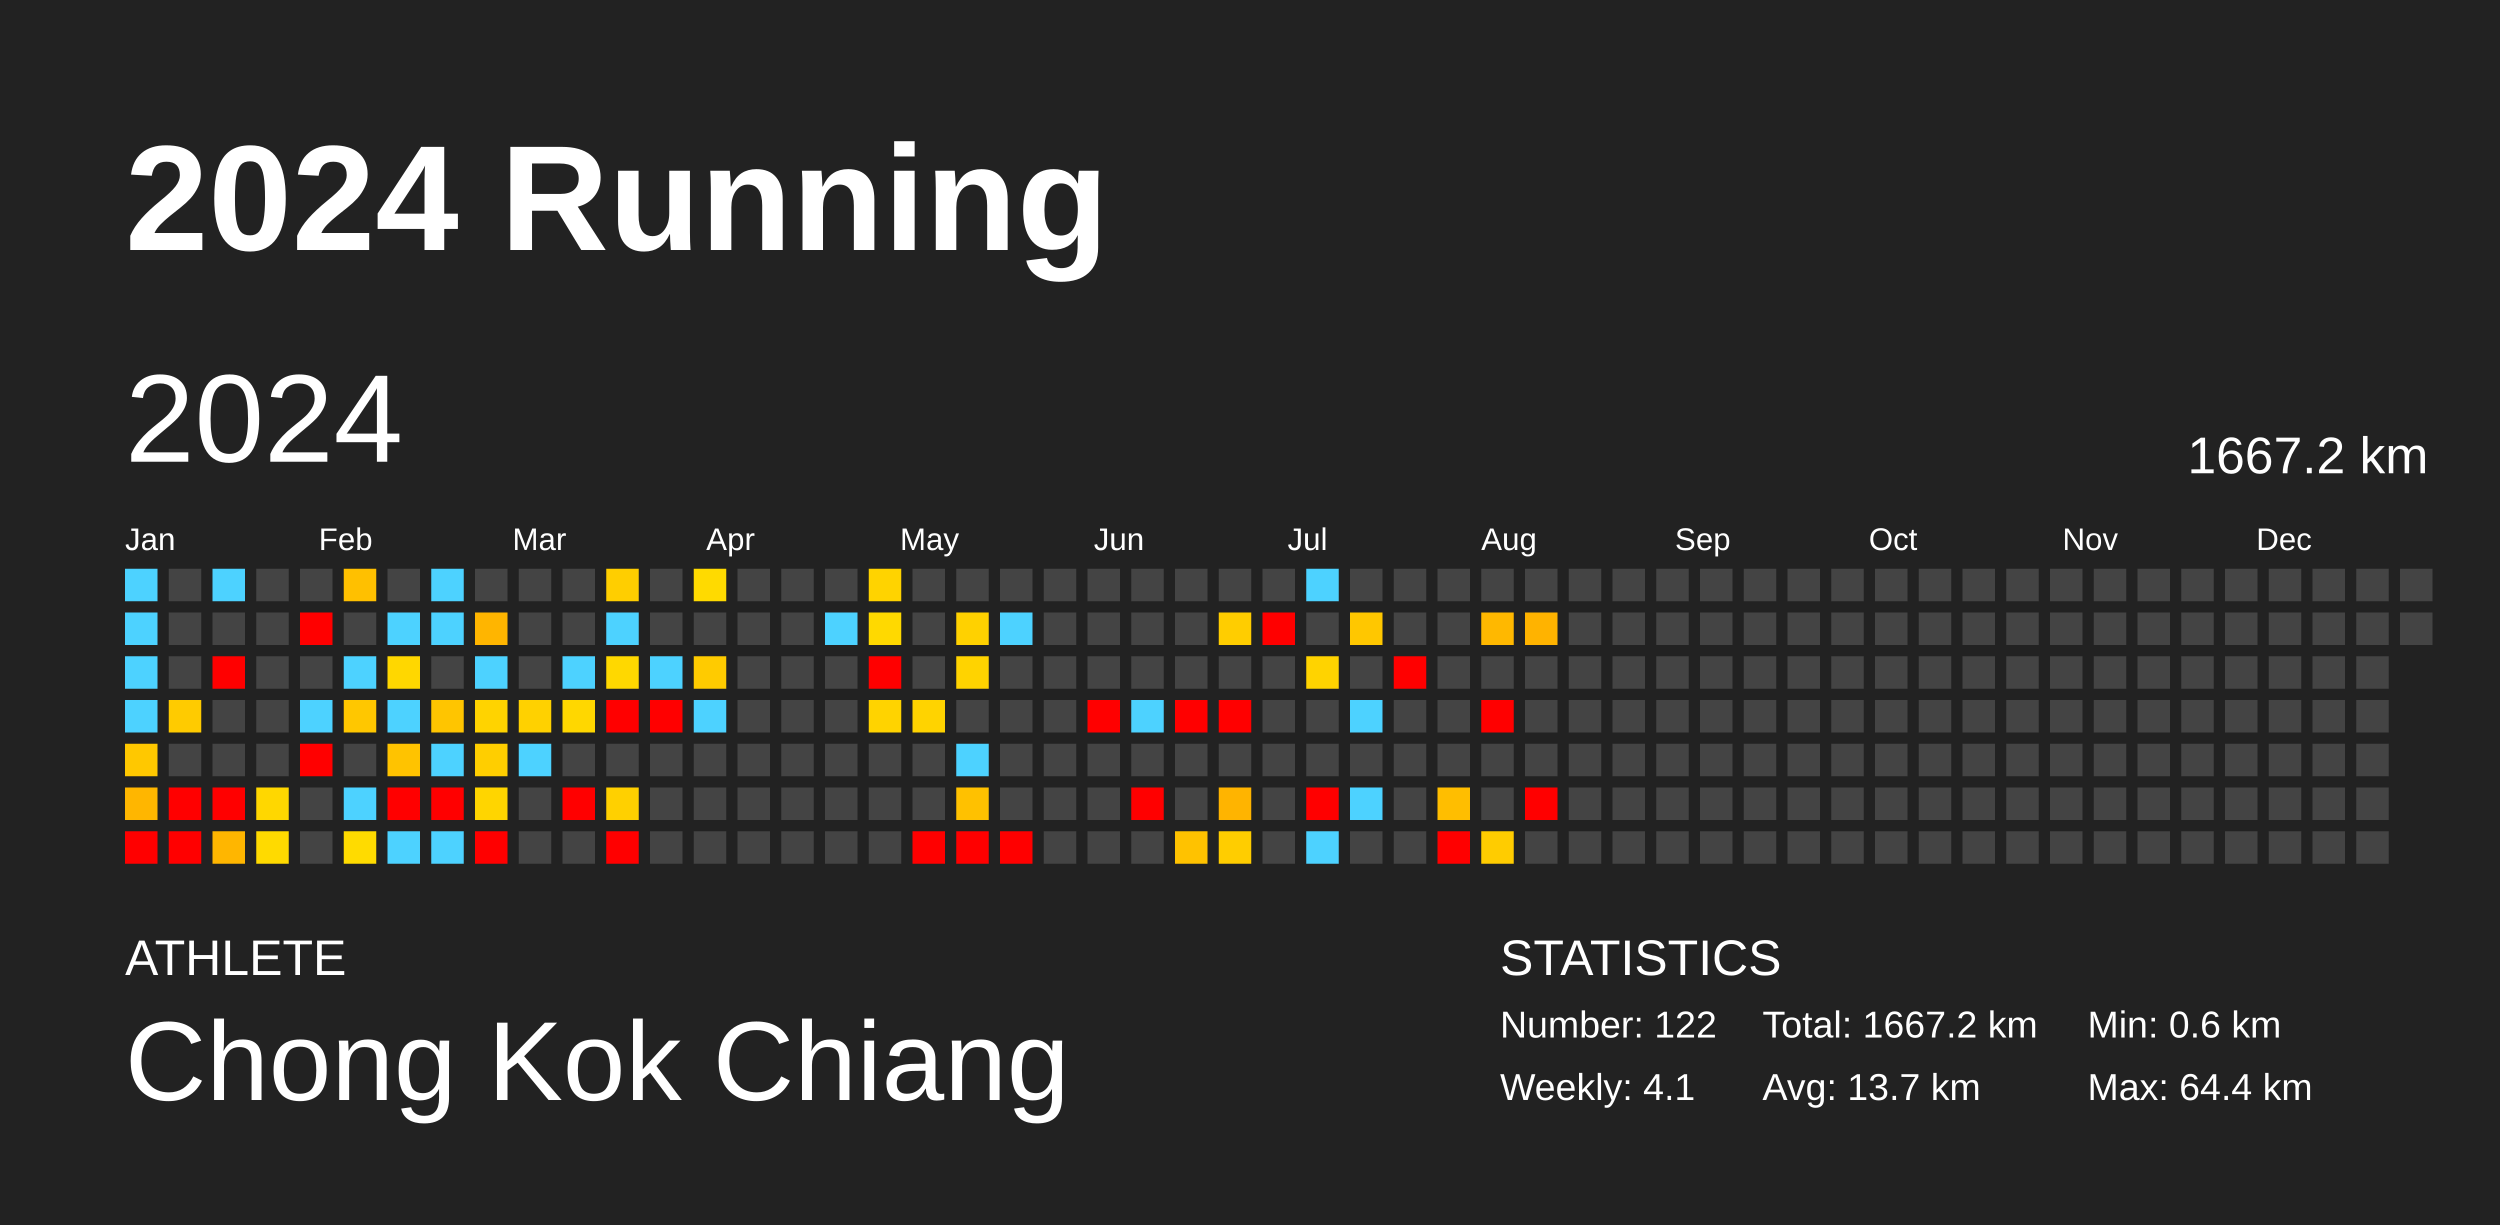
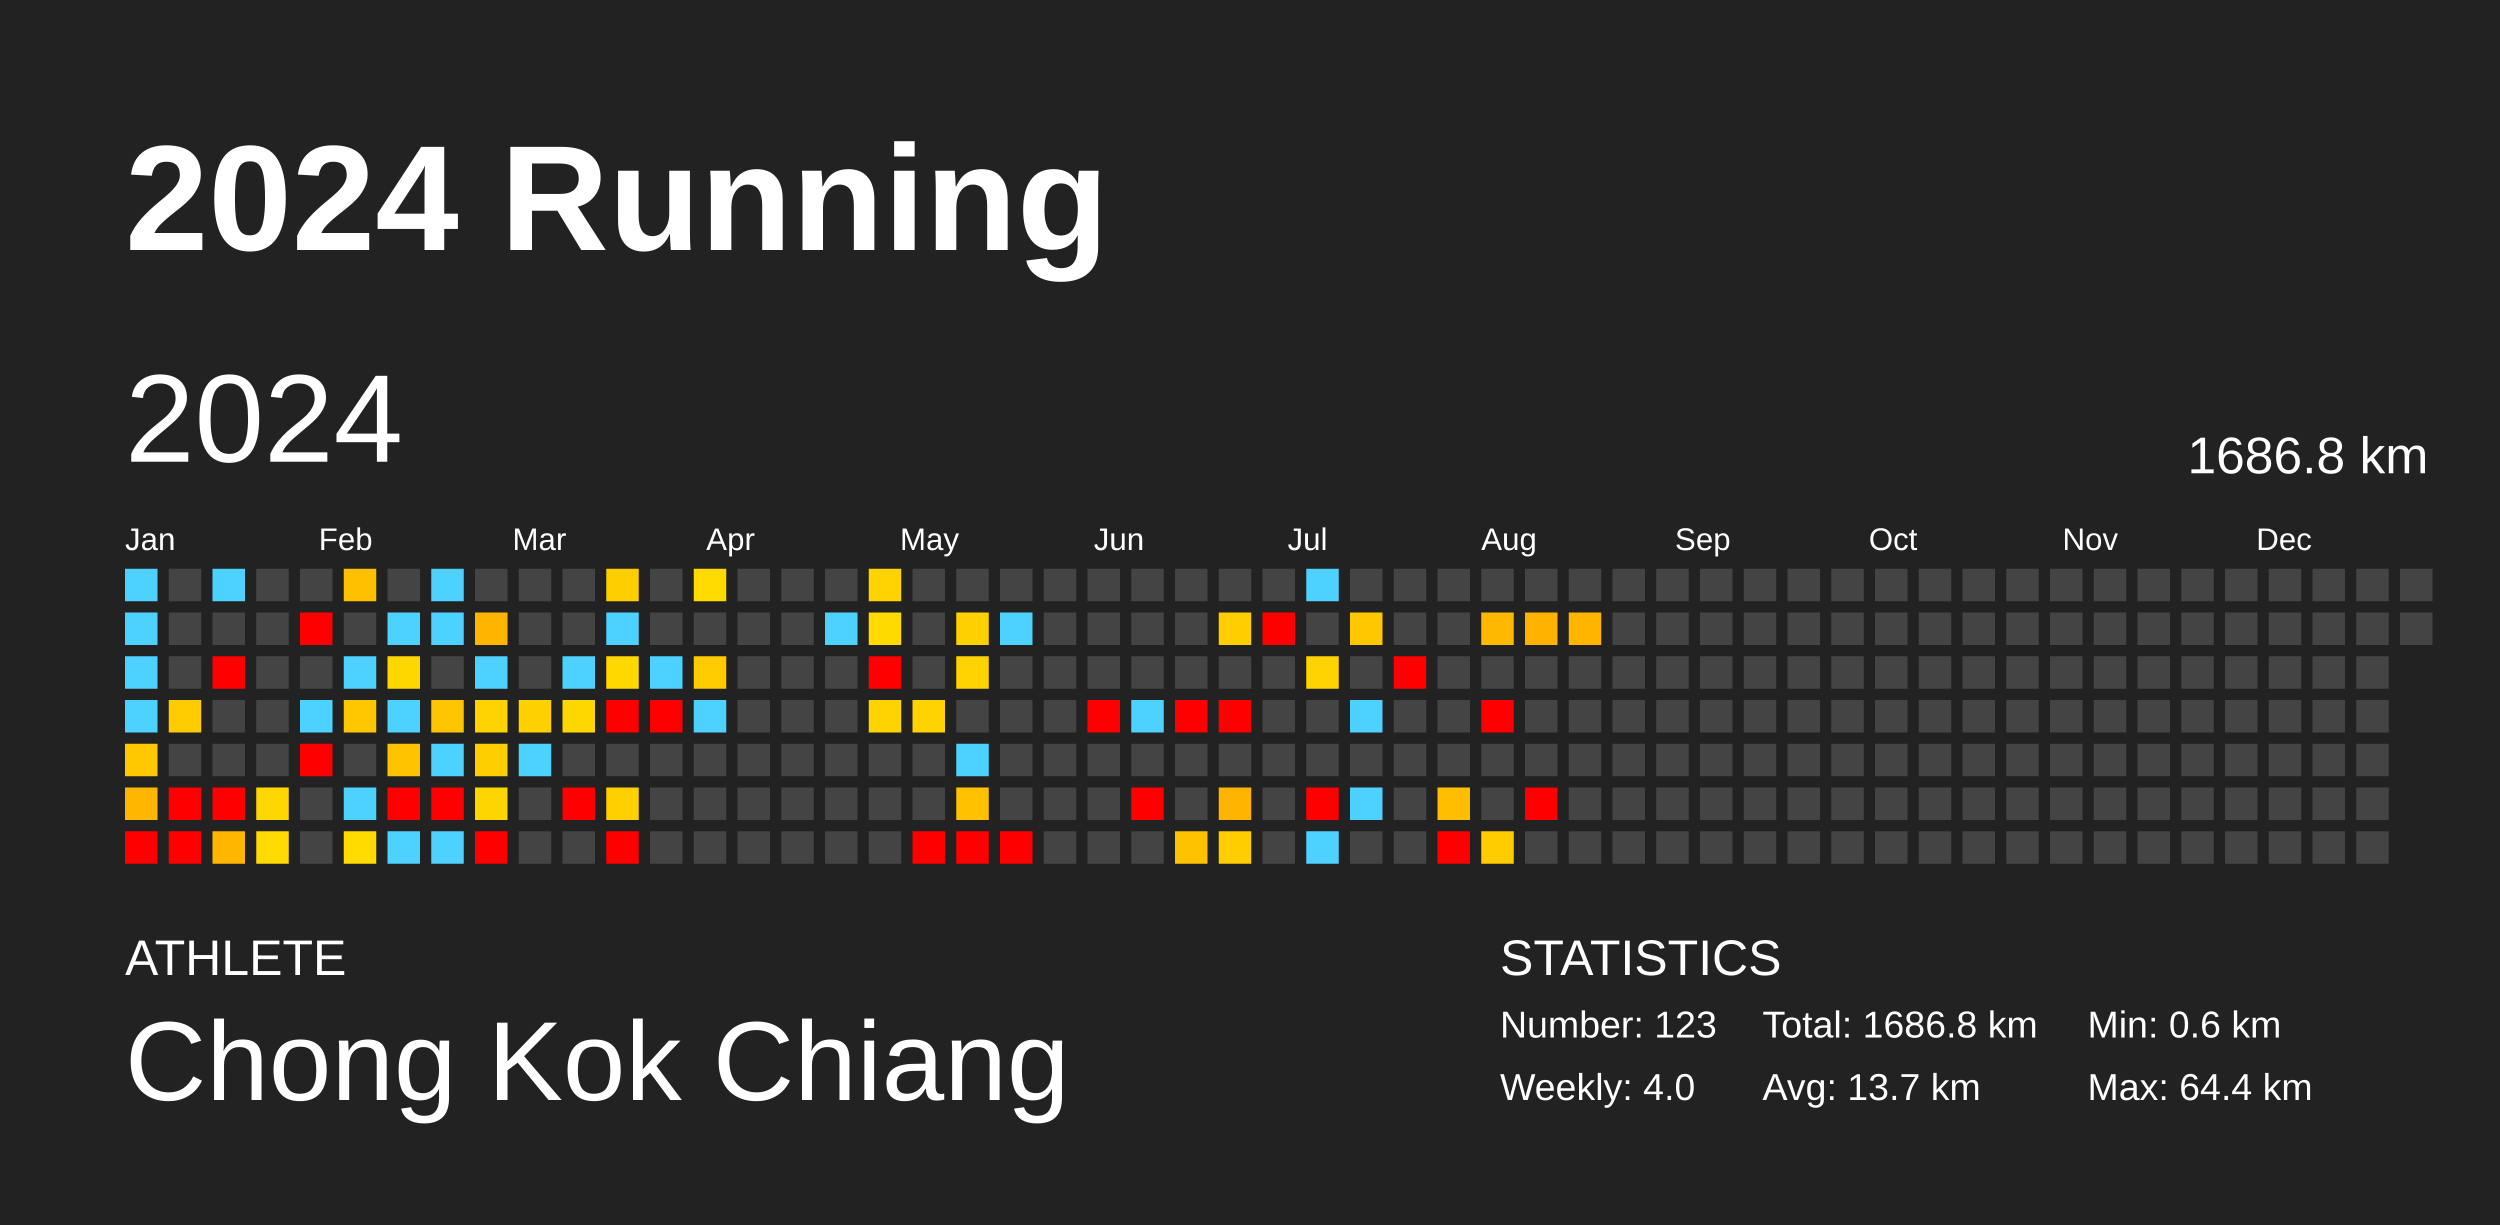
<svg xmlns="http://www.w3.org/2000/svg" baseProfile="full" height="98mm" version="1.1" viewBox="0,0,200,98" width="200mm">
  <defs />
  <rect fill="#222222" height="98" width="200" x="0" y="0" />
  <text fill="#FFFFFF" style="font-size:12px; font-family:Arial; font-weight:bold;" x="10" y="20">2024 Running</text>
  <text fill="#FFFFFF" style="font-size:4px; font-family:Arial" x="10" y="78">ATHLETE</text>
  <text fill="#FFFFFF" style="font-size:9px; font-family:Arial" x="10" y="88">Chong Kok Chiang</text>
  <text fill="#FFFFFF" style="font-size:4px; font-family:Arial" x="120" y="78">STATISTICS</text>
-   <text fill="#FFFFFF" style="font-size:3px; font-family:Arial" x="120" y="83">Number: 122</text>
-   <text fill="#FFFFFF" style="font-size:3px; font-family:Arial" x="120" y="88">Weekly: 4.1</text>
-   <text fill="#FFFFFF" style="font-size:3px; font-family:Arial" x="141" y="83">Total: 1667.2 km</text>
+   <text fill="#FFFFFF" style="font-size:3px; font-family:Arial" x="120" y="83">Number: 123</text>
+   <text fill="#FFFFFF" style="font-size:3px; font-family:Arial" x="120" y="88">Weekly: 4.0</text>
+   <text fill="#FFFFFF" style="font-size:3px; font-family:Arial" x="141" y="83">Total: 1686.8 km</text>
  <text fill="#FFFFFF" style="font-size:3px; font-family:Arial" x="141" y="88">Avg: 13.7 km</text>
  <text fill="#FFFFFF" style="font-size:3px; font-family:Arial" x="167" y="83">Min: 0.6 km</text>
  <text fill="#FFFFFF" style="font-size:3px; font-family:Arial" x="167" y="88">Max: 64.4 km</text>
  <text dominant-baseline="hanging" fill="#FFFFFF" style="font-size:10.0px; font-family:Arial;" x="10" y="30">2024</text>
-   <text dominant-baseline="hanging" fill="#FFFFFF" style="font-size:4.125px; font-family:Arial;" x="175" y="35">1667.2 km</text>
+   <text dominant-baseline="hanging" fill="#FFFFFF" style="font-size:4.125px; font-family:Arial;" x="175" y="35">1686.8 km</text>
  <text fill="#FFFFFF" style="font-size:2.5px; font-family:Arial" x="10.0" y="44">Jan</text>
  <text fill="#FFFFFF" style="font-size:2.5px; font-family:Arial" x="25.5" y="44">Feb</text>
  <text fill="#FFFFFF" style="font-size:2.5px; font-family:Arial" x="41.0" y="44">Mar</text>
  <text fill="#FFFFFF" style="font-size:2.5px; font-family:Arial" x="56.5" y="44">Apr</text>
  <text fill="#FFFFFF" style="font-size:2.5px; font-family:Arial" x="72.0" y="44">May</text>
  <text fill="#FFFFFF" style="font-size:2.5px; font-family:Arial" x="87.5" y="44">Jun</text>
  <text fill="#FFFFFF" style="font-size:2.5px; font-family:Arial" x="103.0" y="44">Jul</text>
  <text fill="#FFFFFF" style="font-size:2.5px; font-family:Arial" x="118.5" y="44">Aug</text>
  <text fill="#FFFFFF" style="font-size:2.5px; font-family:Arial" x="134.0" y="44">Sep</text>
  <text fill="#FFFFFF" style="font-size:2.5px; font-family:Arial" x="149.5" y="44">Oct</text>
  <text fill="#FFFFFF" style="font-size:2.5px; font-family:Arial" x="165.0" y="44">Nov</text>
  <text fill="#FFFFFF" style="font-size:2.5px; font-family:Arial" x="180.5" y="44">Dec</text>
  <rect fill="#4dd2ff" height="2.6" width="2.6" x="10.0" y="45.5" />
  <rect fill="#4dd2ff" height="2.6" width="2.6" x="10.0" y="49.0" />
  <rect fill="#4dd2ff" height="2.6" width="2.6" x="10.0" y="52.5" />
  <rect fill="#4dd2ff" height="2.6" width="2.6" x="10.0" y="56.0" />
  <rect fill="#ffc800" height="2.6" width="2.6" x="10.0" y="59.5" />
  <rect fill="#ffb600" height="2.6" width="2.6" x="10.0" y="63.0" />
  <rect fill="red" height="2.6" width="2.6" x="10.0" y="66.5" />
  <rect fill="#444444" height="2.6" width="2.6" x="13.5" y="45.5" />
  <rect fill="#444444" height="2.6" width="2.6" x="13.5" y="49.0" />
  <rect fill="#444444" height="2.6" width="2.6" x="13.5" y="52.5" />
  <rect fill="#ffcb00" height="2.6" width="2.6" x="13.5" y="56.0" />
  <rect fill="#444444" height="2.6" width="2.6" x="13.5" y="59.5" />
  <rect fill="red" height="2.6" width="2.6" x="13.5" y="63.0" />
  <rect fill="red" height="2.6" width="2.6" x="13.5" y="66.5" />
  <rect fill="#4dd2ff" height="2.6" width="2.6" x="17.0" y="45.5" />
  <rect fill="#444444" height="2.6" width="2.6" x="17.0" y="49.0" />
  <rect fill="red" height="2.6" width="2.6" x="17.0" y="52.5" />
  <rect fill="#444444" height="2.6" width="2.6" x="17.0" y="56.0" />
  <rect fill="#444444" height="2.6" width="2.6" x="17.0" y="59.5" />
  <rect fill="red" height="2.6" width="2.6" x="17.0" y="63.0" />
  <rect fill="#ffb600" height="2.6" width="2.6" x="17.0" y="66.5" />
  <rect fill="#444444" height="2.6" width="2.6" x="20.5" y="45.5" />
  <rect fill="#444444" height="2.6" width="2.6" x="20.5" y="49.0" />
  <rect fill="#444444" height="2.6" width="2.6" x="20.5" y="52.5" />
  <rect fill="#444444" height="2.6" width="2.6" x="20.5" y="56.0" />
  <rect fill="#444444" height="2.6" width="2.6" x="20.5" y="59.5" />
  <rect fill="#ffd700" height="2.6" width="2.6" x="20.5" y="63.0" />
  <rect fill="#ffda00" height="2.6" width="2.6" x="20.5" y="66.5" />
  <rect fill="#444444" height="2.6" width="2.6" x="24.0" y="45.5" />
  <rect fill="red" height="2.6" width="2.6" x="24.0" y="49.0" />
  <rect fill="#444444" height="2.6" width="2.6" x="24.0" y="52.5" />
  <rect fill="#4dd2ff" height="2.6" width="2.6" x="24.0" y="56.0" />
  <rect fill="red" height="2.6" width="2.6" x="24.0" y="59.5" />
  <rect fill="#444444" height="2.6" width="2.6" x="24.0" y="63.0" />
  <rect fill="#444444" height="2.6" width="2.6" x="24.0" y="66.5" />
  <rect fill="#ffc000" height="2.6" width="2.6" x="27.5" y="45.5" />
  <rect fill="#444444" height="2.6" width="2.6" x="27.5" y="49.0" />
  <rect fill="#4dd2ff" height="2.6" width="2.6" x="27.5" y="52.5" />
  <rect fill="#ffc700" height="2.6" width="2.6" x="27.5" y="56.0" />
  <rect fill="#444444" height="2.6" width="2.6" x="27.5" y="59.5" />
  <rect fill="#4dd2ff" height="2.6" width="2.6" x="27.5" y="63.0" />
  <rect fill="#ffdb00" height="2.6" width="2.6" x="27.5" y="66.5" />
  <rect fill="#444444" height="2.6" width="2.6" x="31.0" y="45.5" />
  <rect fill="#4dd2ff" height="2.6" width="2.6" x="31.0" y="49.0" />
  <rect fill="#ffd700" height="2.6" width="2.6" x="31.0" y="52.5" />
  <rect fill="#4dd2ff" height="2.6" width="2.6" x="31.0" y="56.0" />
  <rect fill="#ffc300" height="2.6" width="2.6" x="31.0" y="59.5" />
  <rect fill="red" height="2.6" width="2.6" x="31.0" y="63.0" />
  <rect fill="#4dd2ff" height="2.6" width="2.6" x="31.0" y="66.5" />
  <rect fill="#4dd2ff" height="2.6" width="2.6" x="34.5" y="45.5" />
  <rect fill="#4dd2ff" height="2.6" width="2.6" x="34.5" y="49.0" />
  <rect fill="#444444" height="2.6" width="2.6" x="34.5" y="52.5" />
  <rect fill="#ffc500" height="2.6" width="2.6" x="34.5" y="56.0" />
  <rect fill="#4dd2ff" height="2.6" width="2.6" x="34.5" y="59.5" />
  <rect fill="red" height="2.6" width="2.6" x="34.5" y="63.0" />
  <rect fill="#4dd2ff" height="2.6" width="2.6" x="34.5" y="66.5" />
  <rect fill="#444444" height="2.6" width="2.6" x="38.0" y="45.5" />
  <rect fill="#ffb500" height="2.6" width="2.6" x="38.0" y="49.0" />
  <rect fill="#4dd2ff" height="2.6" width="2.6" x="38.0" y="52.5" />
  <rect fill="#ffd300" height="2.6" width="2.6" x="38.0" y="56.0" />
  <rect fill="#ffce00" height="2.6" width="2.6" x="38.0" y="59.5" />
  <rect fill="#ffd500" height="2.6" width="2.6" x="38.0" y="63.0" />
  <rect fill="red" height="2.6" width="2.6" x="38.0" y="66.5" />
  <rect fill="#444444" height="2.6" width="2.6" x="41.5" y="45.5" />
  <rect fill="#444444" height="2.6" width="2.6" x="41.5" y="49.0" />
  <rect fill="#444444" height="2.6" width="2.6" x="41.5" y="52.5" />
  <rect fill="#ffd100" height="2.6" width="2.6" x="41.5" y="56.0" />
  <rect fill="#4dd2ff" height="2.6" width="2.6" x="41.5" y="59.5" />
  <rect fill="#444444" height="2.6" width="2.6" x="41.5" y="63.0" />
  <rect fill="#444444" height="2.6" width="2.6" x="41.5" y="66.5" />
  <rect fill="#444444" height="2.6" width="2.6" x="45.0" y="45.5" />
  <rect fill="#444444" height="2.6" width="2.6" x="45.0" y="49.0" />
  <rect fill="#4dd2ff" height="2.6" width="2.6" x="45.0" y="52.5" />
  <rect fill="#ffd700" height="2.6" width="2.6" x="45.0" y="56.0" />
  <rect fill="#444444" height="2.6" width="2.6" x="45.0" y="59.5" />
  <rect fill="red" height="2.6" width="2.6" x="45.0" y="63.0" />
  <rect fill="#444444" height="2.6" width="2.6" x="45.0" y="66.5" />
  <rect fill="#ffce00" height="2.6" width="2.6" x="48.5" y="45.5" />
  <rect fill="#4dd2ff" height="2.6" width="2.6" x="48.5" y="49.0" />
  <rect fill="#ffd800" height="2.6" width="2.6" x="48.5" y="52.5" />
  <rect fill="red" height="2.6" width="2.6" x="48.5" y="56.0" />
  <rect fill="#444444" height="2.6" width="2.6" x="48.5" y="59.5" />
  <rect fill="#ffd000" height="2.6" width="2.6" x="48.5" y="63.0" />
  <rect fill="red" height="2.6" width="2.6" x="48.5" y="66.5" />
  <rect fill="#444444" height="2.6" width="2.6" x="52.0" y="45.5" />
  <rect fill="#444444" height="2.6" width="2.6" x="52.0" y="49.0" />
  <rect fill="#4dd2ff" height="2.6" width="2.6" x="52.0" y="52.5" />
  <rect fill="red" height="2.6" width="2.6" x="52.0" y="56.0" />
  <rect fill="#444444" height="2.6" width="2.6" x="52.0" y="59.5" />
  <rect fill="#444444" height="2.6" width="2.6" x="52.0" y="63.0" />
  <rect fill="#444444" height="2.6" width="2.6" x="52.0" y="66.5" />
  <rect fill="#ffda00" height="2.6" width="2.6" x="55.5" y="45.5" />
  <rect fill="#444444" height="2.6" width="2.6" x="55.5" y="49.0" />
  <rect fill="#ffcb00" height="2.6" width="2.6" x="55.5" y="52.5" />
  <rect fill="#4dd2ff" height="2.6" width="2.6" x="55.5" y="56.0" />
  <rect fill="#444444" height="2.6" width="2.6" x="55.5" y="59.5" />
  <rect fill="#444444" height="2.6" width="2.6" x="55.5" y="63.0" />
  <rect fill="#444444" height="2.6" width="2.6" x="55.5" y="66.5" />
  <rect fill="#444444" height="2.6" width="2.6" x="59.0" y="45.5" />
  <rect fill="#444444" height="2.6" width="2.6" x="59.0" y="49.0" />
  <rect fill="#444444" height="2.6" width="2.6" x="59.0" y="52.5" />
  <rect fill="#444444" height="2.6" width="2.6" x="59.0" y="56.0" />
  <rect fill="#444444" height="2.6" width="2.6" x="59.0" y="59.5" />
  <rect fill="#444444" height="2.6" width="2.6" x="59.0" y="63.0" />
  <rect fill="#444444" height="2.6" width="2.6" x="59.0" y="66.5" />
  <rect fill="#444444" height="2.6" width="2.6" x="62.5" y="45.5" />
  <rect fill="#444444" height="2.6" width="2.6" x="62.5" y="49.0" />
  <rect fill="#444444" height="2.6" width="2.6" x="62.5" y="52.5" />
  <rect fill="#444444" height="2.6" width="2.6" x="62.5" y="56.0" />
  <rect fill="#444444" height="2.6" width="2.6" x="62.5" y="59.5" />
  <rect fill="#444444" height="2.6" width="2.6" x="62.5" y="63.0" />
  <rect fill="#444444" height="2.6" width="2.6" x="62.5" y="66.5" />
  <rect fill="#444444" height="2.6" width="2.6" x="66.0" y="45.5" />
  <rect fill="#4dd2ff" height="2.6" width="2.6" x="66.0" y="49.0" />
  <rect fill="#444444" height="2.6" width="2.6" x="66.0" y="52.5" />
  <rect fill="#444444" height="2.6" width="2.6" x="66.0" y="56.0" />
  <rect fill="#444444" height="2.6" width="2.6" x="66.0" y="59.5" />
  <rect fill="#444444" height="2.6" width="2.6" x="66.0" y="63.0" />
  <rect fill="#444444" height="2.6" width="2.6" x="66.0" y="66.5" />
  <rect fill="#ffd300" height="2.6" width="2.6" x="69.5" y="45.5" />
  <rect fill="#ffd900" height="2.6" width="2.6" x="69.5" y="49.0" />
  <rect fill="red" height="2.6" width="2.6" x="69.5" y="52.5" />
  <rect fill="#ffd300" height="2.6" width="2.6" x="69.5" y="56.0" />
  <rect fill="#444444" height="2.6" width="2.6" x="69.5" y="59.5" />
  <rect fill="#444444" height="2.6" width="2.6" x="69.5" y="63.0" />
  <rect fill="#444444" height="2.6" width="2.6" x="69.5" y="66.5" />
  <rect fill="#444444" height="2.6" width="2.6" x="73.0" y="45.5" />
  <rect fill="#444444" height="2.6" width="2.6" x="73.0" y="49.0" />
  <rect fill="#444444" height="2.6" width="2.6" x="73.0" y="52.5" />
  <rect fill="#ffd300" height="2.6" width="2.6" x="73.0" y="56.0" />
  <rect fill="#444444" height="2.6" width="2.6" x="73.0" y="59.5" />
  <rect fill="#444444" height="2.6" width="2.6" x="73.0" y="63.0" />
  <rect fill="red" height="2.6" width="2.6" x="73.0" y="66.5" />
  <rect fill="#444444" height="2.6" width="2.6" x="76.5" y="45.5" />
  <rect fill="#ffd100" height="2.6" width="2.6" x="76.5" y="49.0" />
  <rect fill="#ffd300" height="2.6" width="2.6" x="76.5" y="52.5" />
  <rect fill="#444444" height="2.6" width="2.6" x="76.5" y="56.0" />
  <rect fill="#4dd2ff" height="2.6" width="2.6" x="76.5" y="59.5" />
  <rect fill="#ffc100" height="2.6" width="2.6" x="76.5" y="63.0" />
  <rect fill="red" height="2.6" width="2.6" x="76.5" y="66.5" />
  <rect fill="#444444" height="2.6" width="2.6" x="80.0" y="45.5" />
  <rect fill="#4dd2ff" height="2.6" width="2.6" x="80.0" y="49.0" />
  <rect fill="#444444" height="2.6" width="2.6" x="80.0" y="52.5" />
  <rect fill="#444444" height="2.6" width="2.6" x="80.0" y="56.0" />
  <rect fill="#444444" height="2.6" width="2.6" x="80.0" y="59.5" />
  <rect fill="#444444" height="2.6" width="2.6" x="80.0" y="63.0" />
  <rect fill="red" height="2.6" width="2.6" x="80.0" y="66.5" />
  <rect fill="#444444" height="2.6" width="2.6" x="83.5" y="45.5" />
  <rect fill="#444444" height="2.6" width="2.6" x="83.5" y="49.0" />
  <rect fill="#444444" height="2.6" width="2.6" x="83.5" y="52.5" />
  <rect fill="#444444" height="2.6" width="2.6" x="83.5" y="56.0" />
  <rect fill="#444444" height="2.6" width="2.6" x="83.5" y="59.5" />
  <rect fill="#444444" height="2.6" width="2.6" x="83.5" y="63.0" />
  <rect fill="#444444" height="2.6" width="2.6" x="83.5" y="66.5" />
  <rect fill="#444444" height="2.6" width="2.6" x="87.0" y="45.5" />
  <rect fill="#444444" height="2.6" width="2.6" x="87.0" y="49.0" />
  <rect fill="#444444" height="2.6" width="2.6" x="87.0" y="52.5" />
  <rect fill="red" height="2.6" width="2.6" x="87.0" y="56.0" />
  <rect fill="#444444" height="2.6" width="2.6" x="87.0" y="59.5" />
  <rect fill="#444444" height="2.6" width="2.6" x="87.0" y="63.0" />
  <rect fill="#444444" height="2.6" width="2.6" x="87.0" y="66.5" />
  <rect fill="#444444" height="2.6" width="2.6" x="90.5" y="45.5" />
  <rect fill="#444444" height="2.6" width="2.6" x="90.5" y="49.0" />
  <rect fill="#444444" height="2.6" width="2.6" x="90.5" y="52.5" />
  <rect fill="#4dd2ff" height="2.6" width="2.6" x="90.5" y="56.0" />
  <rect fill="#444444" height="2.6" width="2.6" x="90.5" y="59.5" />
  <rect fill="red" height="2.6" width="2.6" x="90.5" y="63.0" />
  <rect fill="#444444" height="2.6" width="2.6" x="90.5" y="66.5" />
  <rect fill="#444444" height="2.6" width="2.6" x="94.0" y="45.5" />
  <rect fill="#444444" height="2.6" width="2.6" x="94.0" y="49.0" />
  <rect fill="#444444" height="2.6" width="2.6" x="94.0" y="52.5" />
  <rect fill="red" height="2.6" width="2.6" x="94.0" y="56.0" />
  <rect fill="#444444" height="2.6" width="2.6" x="94.0" y="59.5" />
  <rect fill="#444444" height="2.6" width="2.6" x="94.0" y="63.0" />
  <rect fill="#ffc200" height="2.6" width="2.6" x="94.0" y="66.5" />
  <rect fill="#444444" height="2.6" width="2.6" x="97.5" y="45.5" />
  <rect fill="#ffcd00" height="2.6" width="2.6" x="97.5" y="49.0" />
  <rect fill="#444444" height="2.6" width="2.6" x="97.5" y="52.5" />
  <rect fill="red" height="2.6" width="2.6" x="97.5" y="56.0" />
  <rect fill="#444444" height="2.6" width="2.6" x="97.5" y="59.5" />
  <rect fill="#ffb400" height="2.6" width="2.6" x="97.5" y="63.0" />
  <rect fill="#ffcd00" height="2.6" width="2.6" x="97.5" y="66.5" />
  <rect fill="#444444" height="2.6" width="2.6" x="101.0" y="45.5" />
  <rect fill="red" height="2.6" width="2.6" x="101.0" y="49.0" />
  <rect fill="#444444" height="2.6" width="2.6" x="101.0" y="52.5" />
  <rect fill="#444444" height="2.6" width="2.6" x="101.0" y="56.0" />
  <rect fill="#444444" height="2.6" width="2.6" x="101.0" y="59.5" />
  <rect fill="#444444" height="2.6" width="2.6" x="101.0" y="63.0" />
  <rect fill="#444444" height="2.6" width="2.6" x="101.0" y="66.5" />
  <rect fill="#4dd2ff" height="2.6" width="2.6" x="104.5" y="45.5" />
  <rect fill="#444444" height="2.6" width="2.6" x="104.5" y="49.0" />
  <rect fill="#ffd300" height="2.6" width="2.6" x="104.5" y="52.5" />
  <rect fill="#444444" height="2.6" width="2.6" x="104.5" y="56.0" />
  <rect fill="#444444" height="2.6" width="2.6" x="104.5" y="59.5" />
  <rect fill="red" height="2.6" width="2.6" x="104.5" y="63.0" />
  <rect fill="#4dd2ff" height="2.6" width="2.6" x="104.5" y="66.5" />
  <rect fill="#444444" height="2.6" width="2.6" x="108.0" y="45.5" />
  <rect fill="#ffc700" height="2.6" width="2.6" x="108.0" y="49.0" />
  <rect fill="#444444" height="2.6" width="2.6" x="108.0" y="52.5" />
  <rect fill="#4dd2ff" height="2.6" width="2.6" x="108.0" y="56.0" />
  <rect fill="#444444" height="2.6" width="2.6" x="108.0" y="59.5" />
  <rect fill="#4dd2ff" height="2.6" width="2.6" x="108.0" y="63.0" />
  <rect fill="#444444" height="2.6" width="2.6" x="108.0" y="66.5" />
  <rect fill="#444444" height="2.6" width="2.6" x="111.5" y="45.5" />
  <rect fill="#444444" height="2.6" width="2.6" x="111.5" y="49.0" />
  <rect fill="red" height="2.6" width="2.6" x="111.5" y="52.5" />
  <rect fill="#444444" height="2.6" width="2.6" x="111.5" y="56.0" />
  <rect fill="#444444" height="2.6" width="2.6" x="111.5" y="59.5" />
  <rect fill="#444444" height="2.6" width="2.6" x="111.5" y="63.0" />
  <rect fill="#444444" height="2.6" width="2.6" x="111.5" y="66.5" />
  <rect fill="#444444" height="2.6" width="2.6" x="115.0" y="45.5" />
  <rect fill="#444444" height="2.6" width="2.6" x="115.0" y="49.0" />
  <rect fill="#444444" height="2.6" width="2.6" x="115.0" y="52.5" />
  <rect fill="#444444" height="2.6" width="2.6" x="115.0" y="56.0" />
  <rect fill="#444444" height="2.6" width="2.6" x="115.0" y="59.5" />
  <rect fill="#ffbe00" height="2.6" width="2.6" x="115.0" y="63.0" />
  <rect fill="red" height="2.6" width="2.6" x="115.0" y="66.5" />
  <rect fill="#444444" height="2.6" width="2.6" x="118.5" y="45.5" />
  <rect fill="#ffb800" height="2.6" width="2.6" x="118.5" y="49.0" />
  <rect fill="#444444" height="2.6" width="2.6" x="118.5" y="52.5" />
  <rect fill="red" height="2.6" width="2.6" x="118.5" y="56.0" />
  <rect fill="#444444" height="2.6" width="2.6" x="118.5" y="59.5" />
  <rect fill="#444444" height="2.6" width="2.6" x="118.5" y="63.0" />
  <rect fill="#ffcc00" height="2.6" width="2.6" x="118.5" y="66.5" />
  <rect fill="#444444" height="2.6" width="2.6" x="122.0" y="45.5" />
  <rect fill="#ffb300" height="2.6" width="2.6" x="122.0" y="49.0" />
  <rect fill="#444444" height="2.6" width="2.6" x="122.0" y="52.5" />
  <rect fill="#444444" height="2.6" width="2.6" x="122.0" y="56.0" />
  <rect fill="#444444" height="2.6" width="2.6" x="122.0" y="59.5" />
  <rect fill="red" height="2.6" width="2.6" x="122.0" y="63.0" />
  <rect fill="#444444" height="2.6" width="2.6" x="122.0" y="66.5" />
  <rect fill="#444444" height="2.6" width="2.6" x="125.5" y="45.5" />
-   <rect fill="#444444" height="2.6" width="2.6" x="125.5" y="49.0" />
+   <rect fill="#ffb500" height="2.6" width="2.6" x="125.5" y="49.0" />
  <rect fill="#444444" height="2.6" width="2.6" x="125.5" y="52.5" />
  <rect fill="#444444" height="2.6" width="2.6" x="125.5" y="56.0" />
  <rect fill="#444444" height="2.6" width="2.6" x="125.5" y="59.5" />
  <rect fill="#444444" height="2.6" width="2.6" x="125.5" y="63.0" />
  <rect fill="#444444" height="2.6" width="2.6" x="125.5" y="66.5" />
  <rect fill="#444444" height="2.6" width="2.6" x="129.0" y="45.5" />
  <rect fill="#444444" height="2.6" width="2.6" x="129.0" y="49.0" />
  <rect fill="#444444" height="2.6" width="2.6" x="129.0" y="52.5" />
  <rect fill="#444444" height="2.6" width="2.6" x="129.0" y="56.0" />
  <rect fill="#444444" height="2.6" width="2.6" x="129.0" y="59.5" />
  <rect fill="#444444" height="2.6" width="2.6" x="129.0" y="63.0" />
  <rect fill="#444444" height="2.6" width="2.6" x="129.0" y="66.5" />
  <rect fill="#444444" height="2.6" width="2.6" x="132.5" y="45.5" />
  <rect fill="#444444" height="2.6" width="2.6" x="132.5" y="49.0" />
  <rect fill="#444444" height="2.6" width="2.6" x="132.5" y="52.5" />
  <rect fill="#444444" height="2.6" width="2.6" x="132.5" y="56.0" />
  <rect fill="#444444" height="2.6" width="2.6" x="132.5" y="59.5" />
  <rect fill="#444444" height="2.6" width="2.6" x="132.5" y="63.0" />
  <rect fill="#444444" height="2.6" width="2.6" x="132.5" y="66.5" />
  <rect fill="#444444" height="2.6" width="2.6" x="136.0" y="45.5" />
  <rect fill="#444444" height="2.6" width="2.6" x="136.0" y="49.0" />
  <rect fill="#444444" height="2.6" width="2.6" x="136.0" y="52.5" />
  <rect fill="#444444" height="2.6" width="2.6" x="136.0" y="56.0" />
  <rect fill="#444444" height="2.6" width="2.6" x="136.0" y="59.5" />
  <rect fill="#444444" height="2.6" width="2.6" x="136.0" y="63.0" />
  <rect fill="#444444" height="2.6" width="2.6" x="136.0" y="66.5" />
  <rect fill="#444444" height="2.6" width="2.6" x="139.5" y="45.5" />
  <rect fill="#444444" height="2.6" width="2.6" x="139.5" y="49.0" />
  <rect fill="#444444" height="2.6" width="2.6" x="139.5" y="52.5" />
  <rect fill="#444444" height="2.6" width="2.6" x="139.5" y="56.0" />
  <rect fill="#444444" height="2.6" width="2.6" x="139.5" y="59.5" />
  <rect fill="#444444" height="2.6" width="2.6" x="139.5" y="63.0" />
  <rect fill="#444444" height="2.6" width="2.6" x="139.5" y="66.5" />
  <rect fill="#444444" height="2.6" width="2.6" x="143.0" y="45.5" />
  <rect fill="#444444" height="2.6" width="2.6" x="143.0" y="49.0" />
  <rect fill="#444444" height="2.6" width="2.6" x="143.0" y="52.5" />
  <rect fill="#444444" height="2.6" width="2.6" x="143.0" y="56.0" />
  <rect fill="#444444" height="2.6" width="2.6" x="143.0" y="59.5" />
  <rect fill="#444444" height="2.6" width="2.6" x="143.0" y="63.0" />
  <rect fill="#444444" height="2.6" width="2.6" x="143.0" y="66.5" />
  <rect fill="#444444" height="2.6" width="2.6" x="146.5" y="45.5" />
  <rect fill="#444444" height="2.6" width="2.6" x="146.5" y="49.0" />
  <rect fill="#444444" height="2.6" width="2.6" x="146.5" y="52.5" />
  <rect fill="#444444" height="2.6" width="2.6" x="146.5" y="56.0" />
  <rect fill="#444444" height="2.6" width="2.6" x="146.5" y="59.5" />
  <rect fill="#444444" height="2.6" width="2.6" x="146.5" y="63.0" />
  <rect fill="#444444" height="2.6" width="2.6" x="146.5" y="66.5" />
  <rect fill="#444444" height="2.6" width="2.6" x="150.0" y="45.5" />
  <rect fill="#444444" height="2.6" width="2.6" x="150.0" y="49.0" />
  <rect fill="#444444" height="2.6" width="2.6" x="150.0" y="52.5" />
  <rect fill="#444444" height="2.6" width="2.6" x="150.0" y="56.0" />
  <rect fill="#444444" height="2.6" width="2.6" x="150.0" y="59.5" />
  <rect fill="#444444" height="2.6" width="2.6" x="150.0" y="63.0" />
  <rect fill="#444444" height="2.6" width="2.6" x="150.0" y="66.5" />
  <rect fill="#444444" height="2.6" width="2.6" x="153.5" y="45.5" />
  <rect fill="#444444" height="2.6" width="2.6" x="153.5" y="49.0" />
  <rect fill="#444444" height="2.6" width="2.6" x="153.5" y="52.5" />
  <rect fill="#444444" height="2.6" width="2.6" x="153.5" y="56.0" />
  <rect fill="#444444" height="2.6" width="2.6" x="153.5" y="59.5" />
  <rect fill="#444444" height="2.6" width="2.6" x="153.5" y="63.0" />
  <rect fill="#444444" height="2.6" width="2.6" x="153.5" y="66.5" />
  <rect fill="#444444" height="2.6" width="2.6" x="157.0" y="45.5" />
  <rect fill="#444444" height="2.6" width="2.6" x="157.0" y="49.0" />
  <rect fill="#444444" height="2.6" width="2.6" x="157.0" y="52.5" />
  <rect fill="#444444" height="2.6" width="2.6" x="157.0" y="56.0" />
  <rect fill="#444444" height="2.6" width="2.6" x="157.0" y="59.5" />
  <rect fill="#444444" height="2.6" width="2.6" x="157.0" y="63.0" />
  <rect fill="#444444" height="2.6" width="2.6" x="157.0" y="66.5" />
  <rect fill="#444444" height="2.6" width="2.6" x="160.5" y="45.5" />
  <rect fill="#444444" height="2.6" width="2.6" x="160.5" y="49.0" />
  <rect fill="#444444" height="2.6" width="2.6" x="160.5" y="52.5" />
  <rect fill="#444444" height="2.6" width="2.6" x="160.5" y="56.0" />
  <rect fill="#444444" height="2.6" width="2.6" x="160.5" y="59.5" />
  <rect fill="#444444" height="2.6" width="2.6" x="160.5" y="63.0" />
  <rect fill="#444444" height="2.6" width="2.6" x="160.5" y="66.5" />
  <rect fill="#444444" height="2.6" width="2.6" x="164.0" y="45.5" />
  <rect fill="#444444" height="2.6" width="2.6" x="164.0" y="49.0" />
  <rect fill="#444444" height="2.6" width="2.6" x="164.0" y="52.5" />
  <rect fill="#444444" height="2.6" width="2.6" x="164.0" y="56.0" />
  <rect fill="#444444" height="2.6" width="2.6" x="164.0" y="59.5" />
  <rect fill="#444444" height="2.6" width="2.6" x="164.0" y="63.0" />
  <rect fill="#444444" height="2.6" width="2.6" x="164.0" y="66.5" />
  <rect fill="#444444" height="2.6" width="2.6" x="167.5" y="45.5" />
  <rect fill="#444444" height="2.6" width="2.6" x="167.5" y="49.0" />
  <rect fill="#444444" height="2.6" width="2.6" x="167.5" y="52.5" />
  <rect fill="#444444" height="2.6" width="2.6" x="167.5" y="56.0" />
  <rect fill="#444444" height="2.6" width="2.6" x="167.5" y="59.5" />
  <rect fill="#444444" height="2.6" width="2.6" x="167.5" y="63.0" />
  <rect fill="#444444" height="2.6" width="2.6" x="167.5" y="66.5" />
  <rect fill="#444444" height="2.6" width="2.6" x="171.0" y="45.5" />
  <rect fill="#444444" height="2.6" width="2.6" x="171.0" y="49.0" />
  <rect fill="#444444" height="2.6" width="2.6" x="171.0" y="52.5" />
  <rect fill="#444444" height="2.6" width="2.6" x="171.0" y="56.0" />
  <rect fill="#444444" height="2.6" width="2.6" x="171.0" y="59.5" />
  <rect fill="#444444" height="2.6" width="2.6" x="171.0" y="63.0" />
  <rect fill="#444444" height="2.6" width="2.6" x="171.0" y="66.5" />
  <rect fill="#444444" height="2.6" width="2.6" x="174.5" y="45.5" />
  <rect fill="#444444" height="2.6" width="2.6" x="174.5" y="49.0" />
  <rect fill="#444444" height="2.6" width="2.6" x="174.5" y="52.5" />
  <rect fill="#444444" height="2.6" width="2.6" x="174.5" y="56.0" />
  <rect fill="#444444" height="2.6" width="2.6" x="174.5" y="59.5" />
  <rect fill="#444444" height="2.6" width="2.6" x="174.5" y="63.0" />
  <rect fill="#444444" height="2.6" width="2.6" x="174.5" y="66.5" />
  <rect fill="#444444" height="2.6" width="2.6" x="178.0" y="45.5" />
  <rect fill="#444444" height="2.6" width="2.6" x="178.0" y="49.0" />
  <rect fill="#444444" height="2.6" width="2.6" x="178.0" y="52.5" />
  <rect fill="#444444" height="2.6" width="2.6" x="178.0" y="56.0" />
  <rect fill="#444444" height="2.6" width="2.6" x="178.0" y="59.5" />
  <rect fill="#444444" height="2.6" width="2.6" x="178.0" y="63.0" />
  <rect fill="#444444" height="2.6" width="2.6" x="178.0" y="66.5" />
  <rect fill="#444444" height="2.6" width="2.6" x="181.5" y="45.5" />
  <rect fill="#444444" height="2.6" width="2.6" x="181.5" y="49.0" />
  <rect fill="#444444" height="2.6" width="2.6" x="181.5" y="52.5" />
  <rect fill="#444444" height="2.6" width="2.6" x="181.5" y="56.0" />
  <rect fill="#444444" height="2.6" width="2.6" x="181.5" y="59.5" />
  <rect fill="#444444" height="2.6" width="2.6" x="181.5" y="63.0" />
  <rect fill="#444444" height="2.6" width="2.6" x="181.5" y="66.5" />
  <rect fill="#444444" height="2.6" width="2.6" x="185.0" y="45.5" />
  <rect fill="#444444" height="2.6" width="2.6" x="185.0" y="49.0" />
  <rect fill="#444444" height="2.6" width="2.6" x="185.0" y="52.5" />
  <rect fill="#444444" height="2.6" width="2.6" x="185.0" y="56.0" />
  <rect fill="#444444" height="2.6" width="2.6" x="185.0" y="59.5" />
  <rect fill="#444444" height="2.6" width="2.6" x="185.0" y="63.0" />
  <rect fill="#444444" height="2.6" width="2.6" x="185.0" y="66.5" />
  <rect fill="#444444" height="2.6" width="2.6" x="188.5" y="45.5" />
  <rect fill="#444444" height="2.6" width="2.6" x="188.5" y="49.0" />
  <rect fill="#444444" height="2.6" width="2.6" x="188.5" y="52.5" />
  <rect fill="#444444" height="2.6" width="2.6" x="188.5" y="56.0" />
  <rect fill="#444444" height="2.6" width="2.6" x="188.5" y="59.5" />
  <rect fill="#444444" height="2.6" width="2.6" x="188.5" y="63.0" />
  <rect fill="#444444" height="2.6" width="2.6" x="188.5" y="66.5" />
  <rect fill="#444444" height="2.6" width="2.6" x="192.0" y="45.5" />
  <rect fill="#444444" height="2.6" width="2.6" x="192.0" y="49.0" />
</svg>
